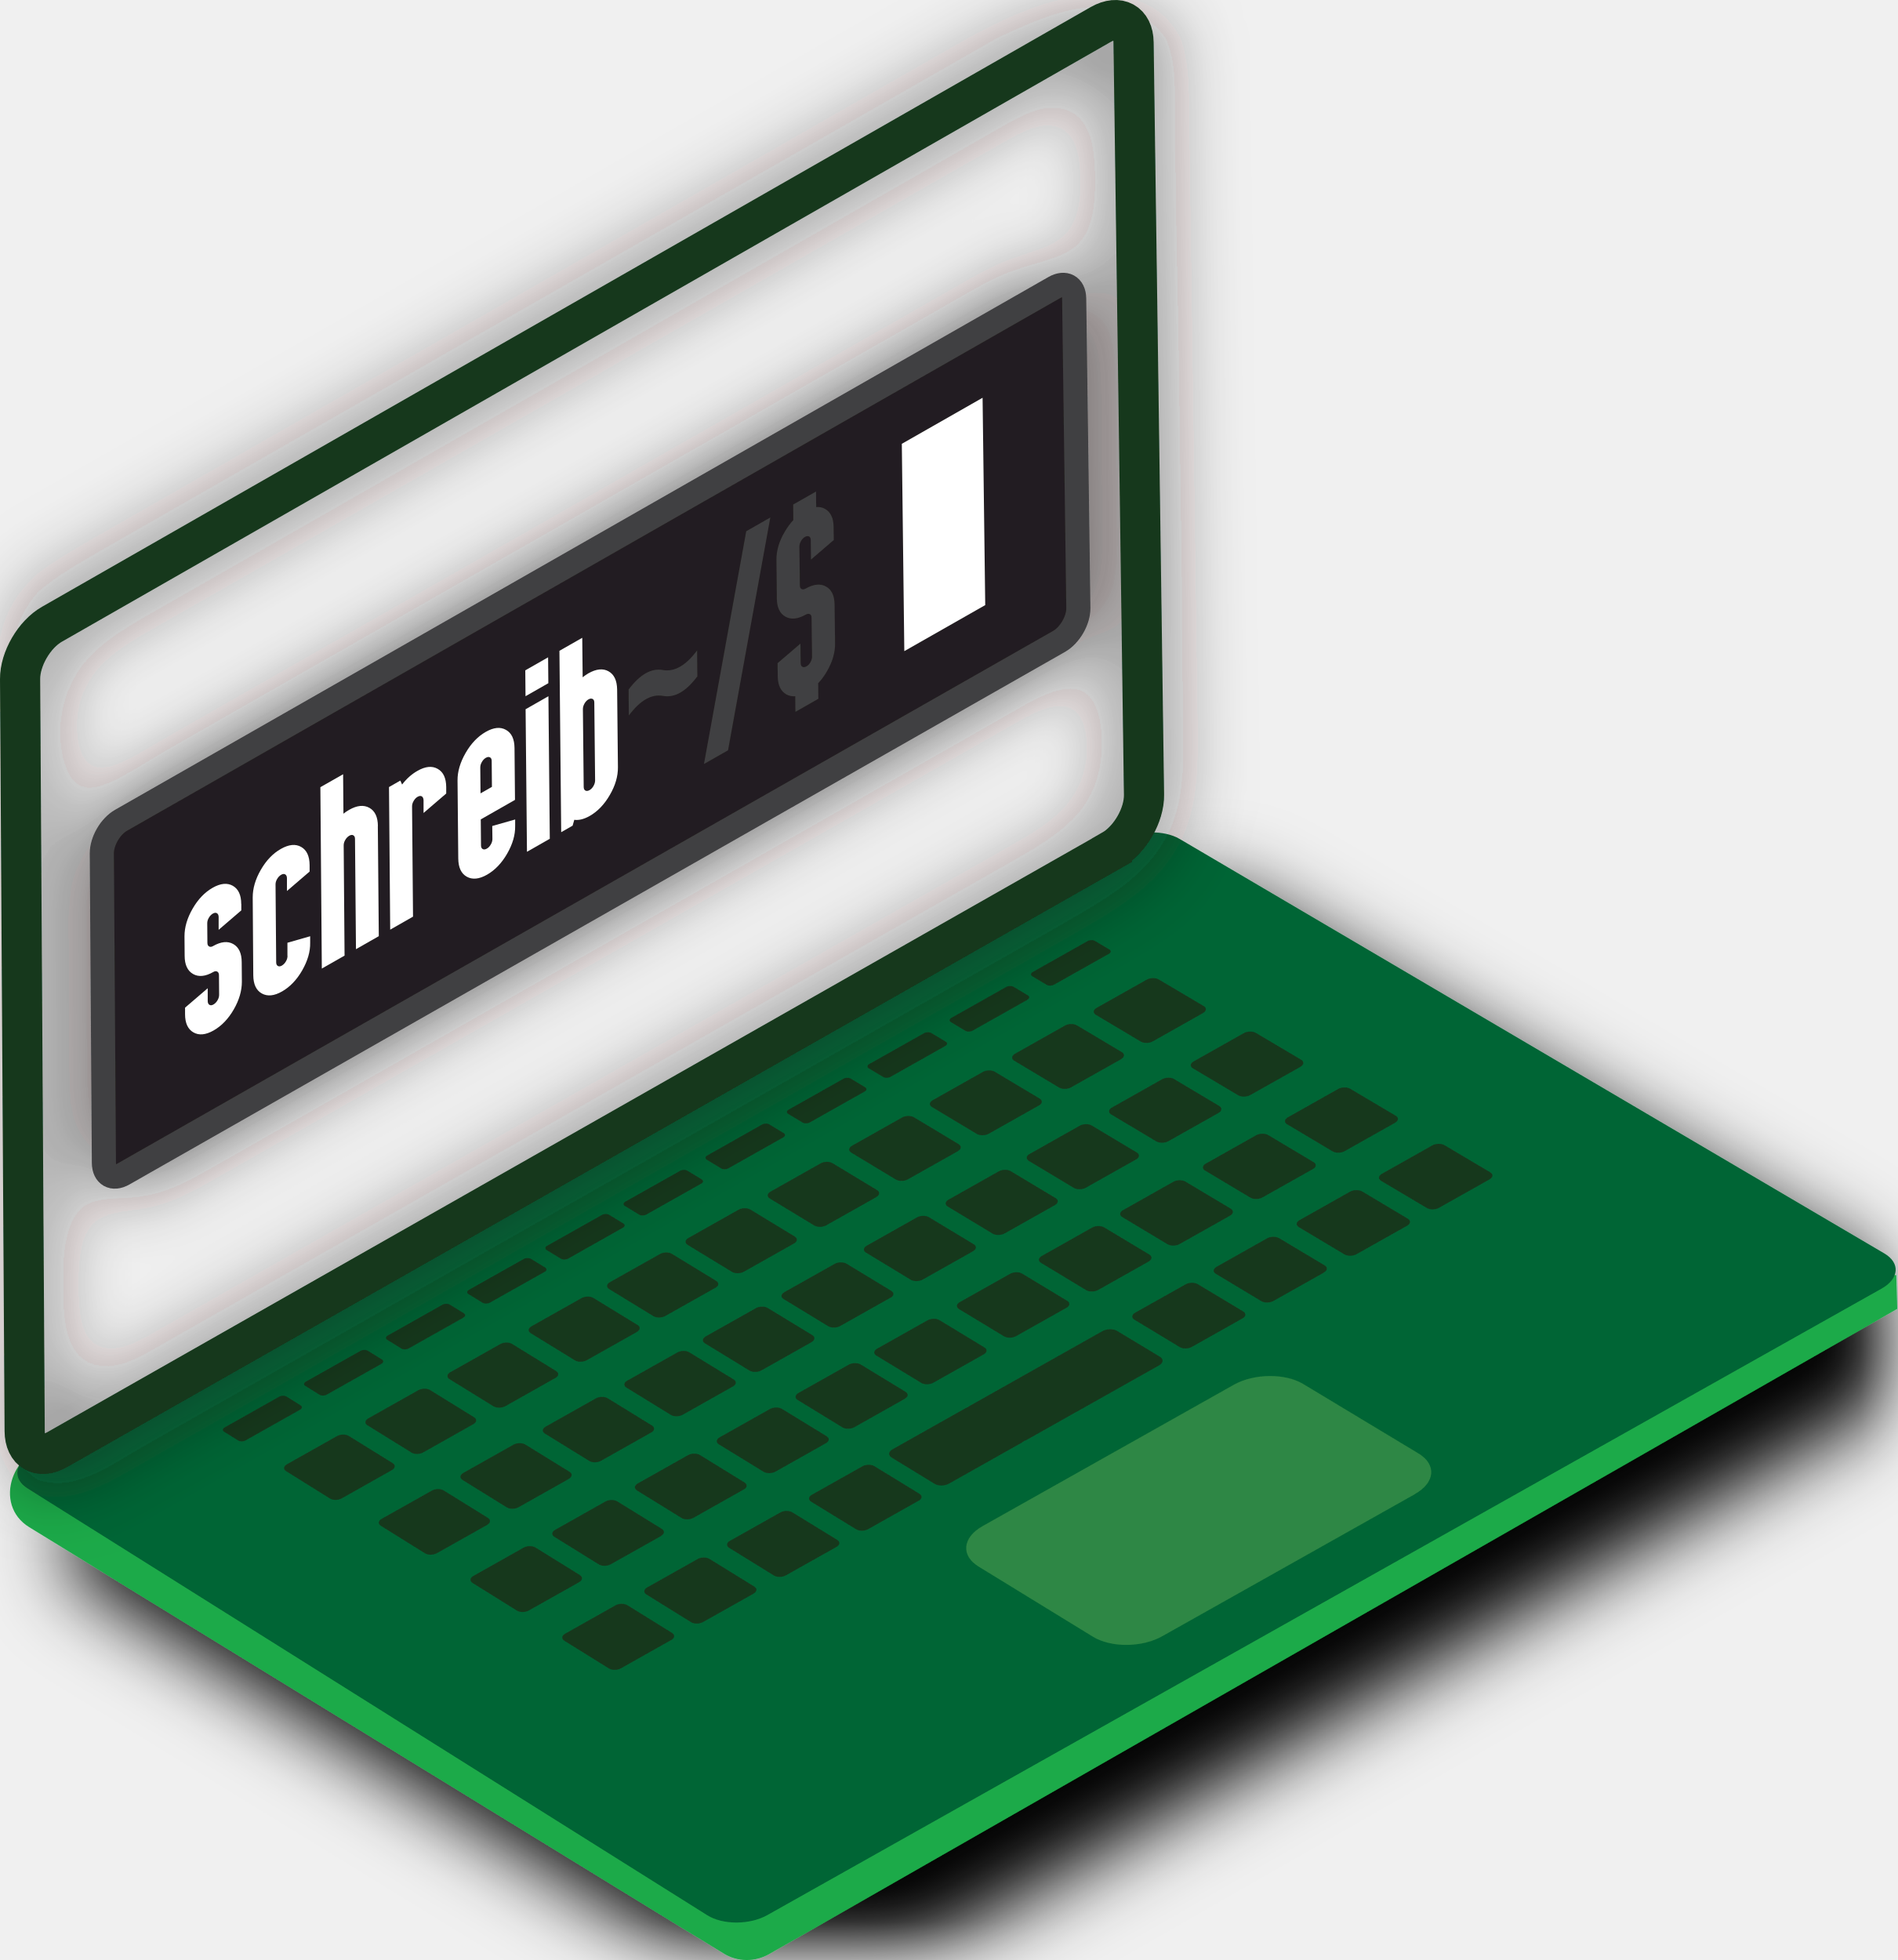
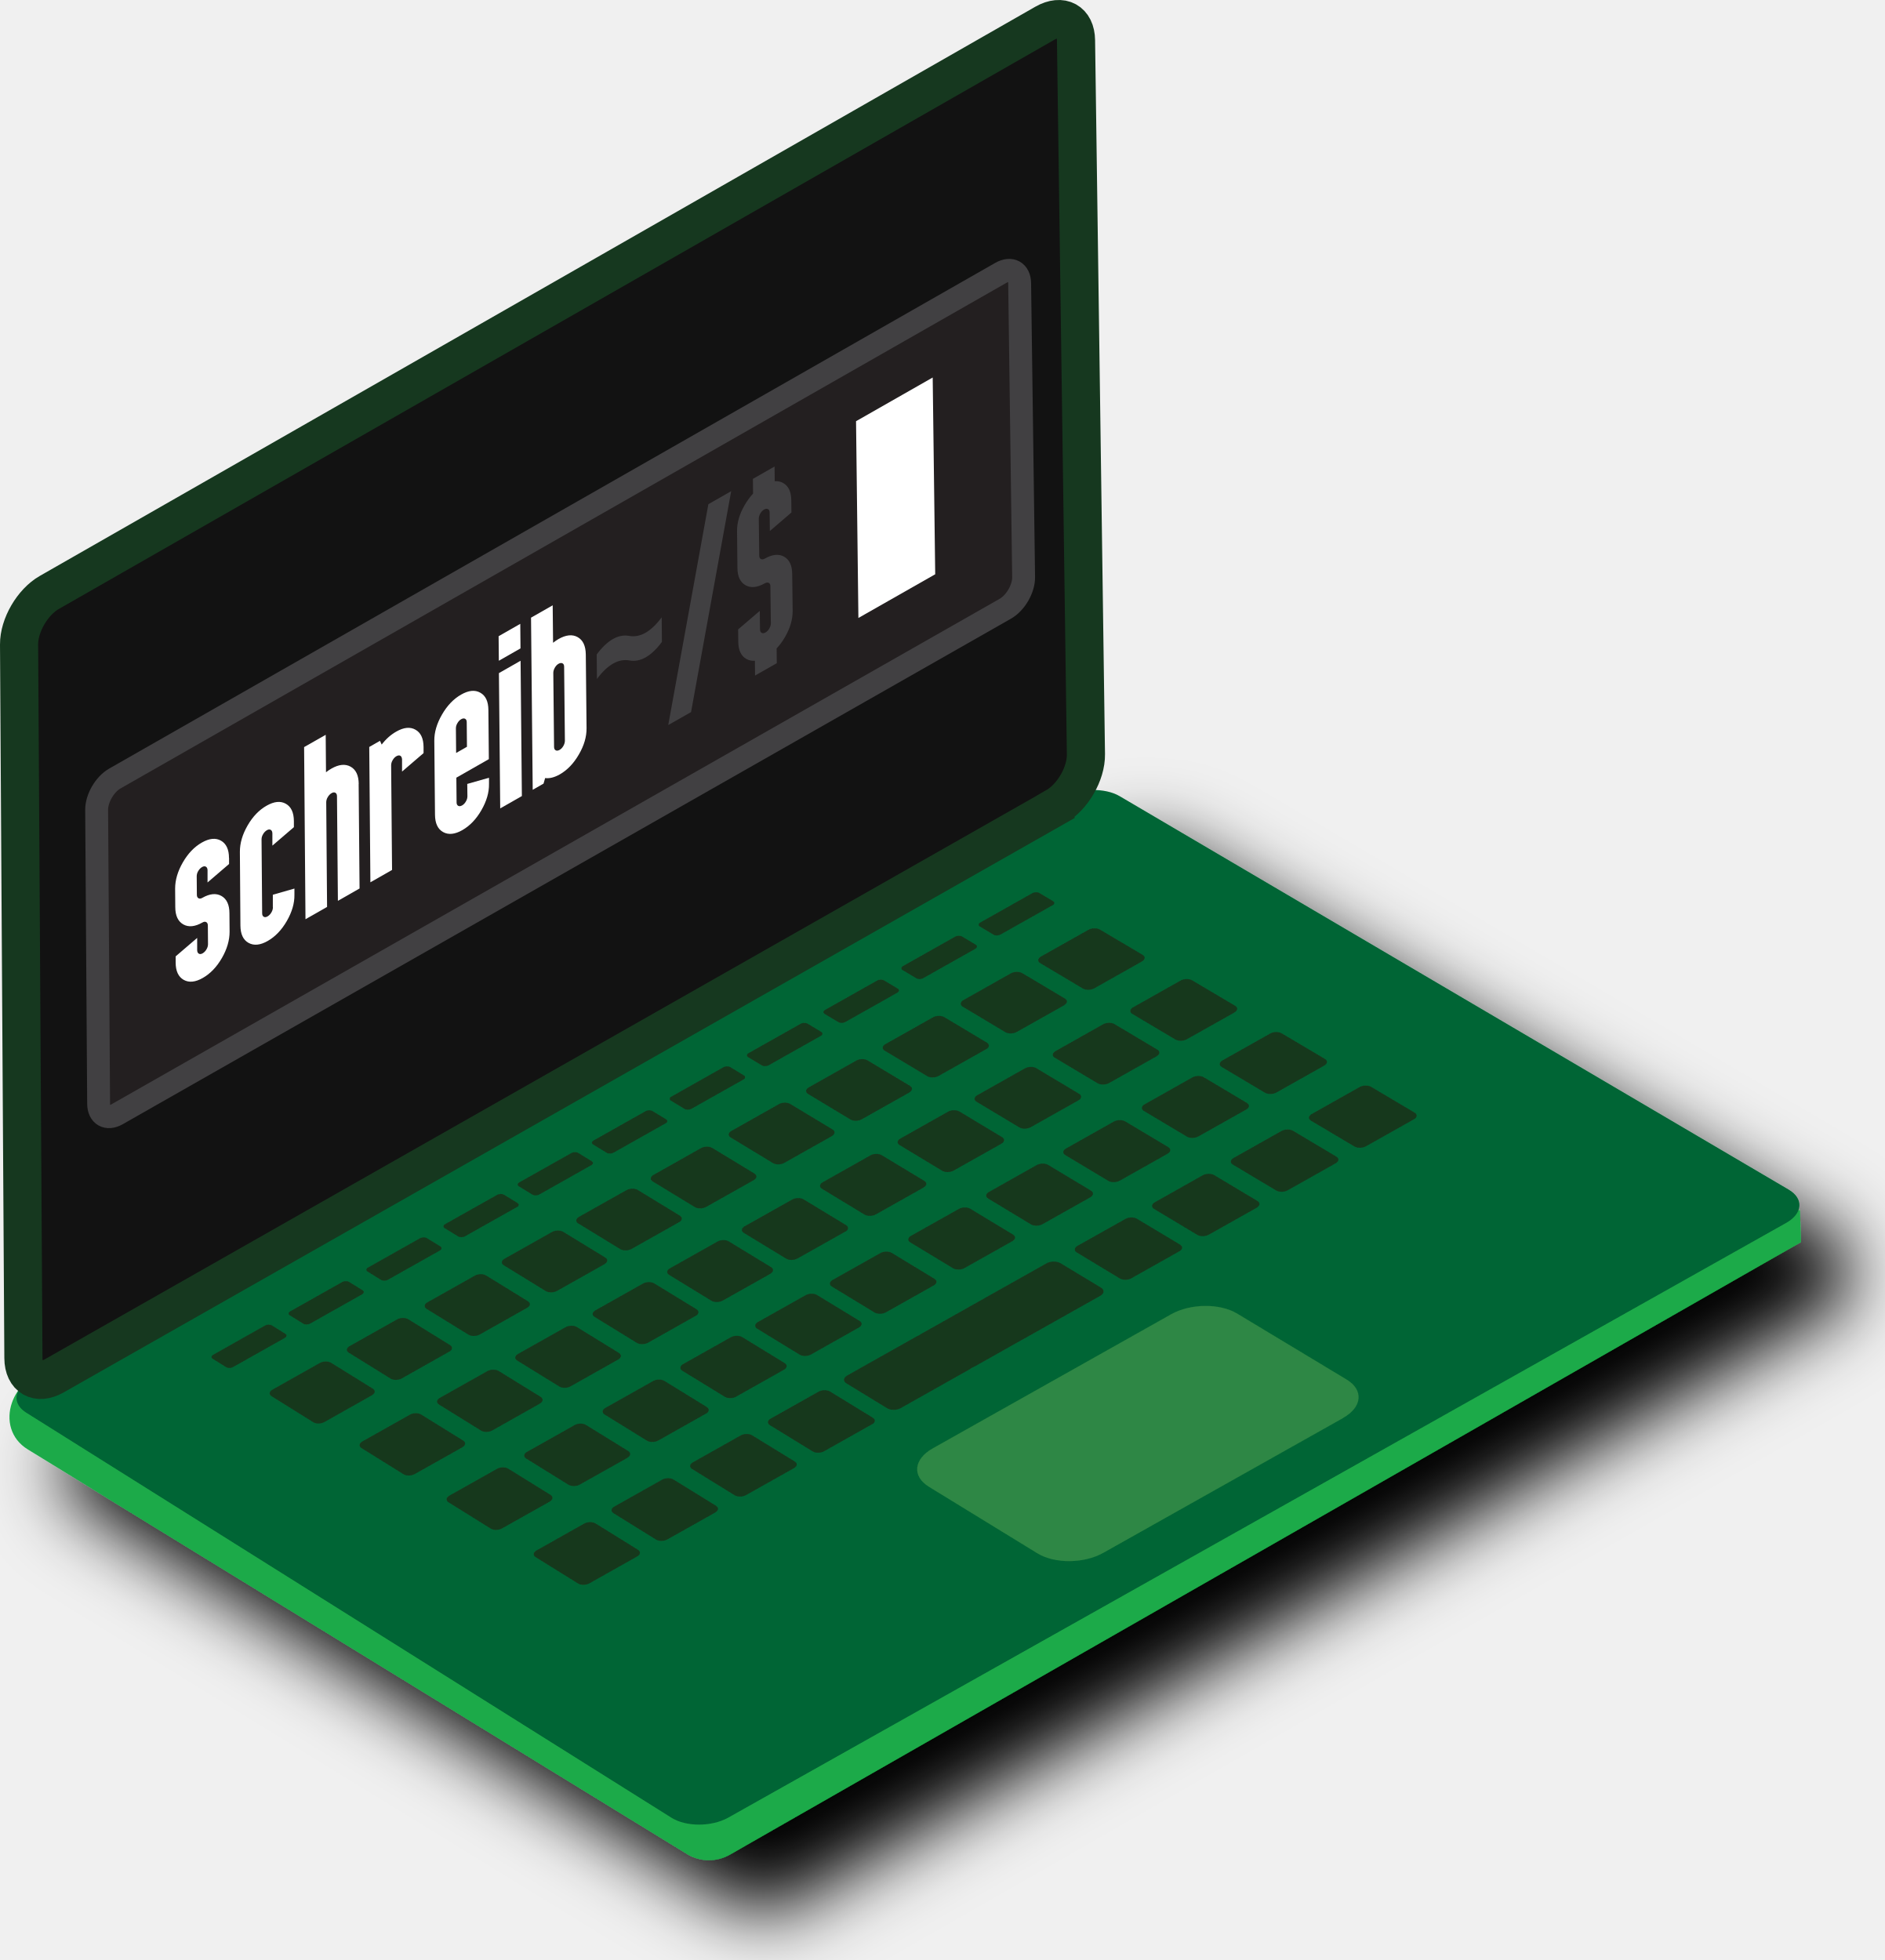
- <svg xmlns="http://www.w3.org/2000/svg" id="Layer_1" data-name="Layer 1" viewBox="0 0 236.12 243.91">
+ <svg xmlns="http://www.w3.org/2000/svg" id="Layer_1" data-name="Layer 1" viewBox="0 0 247.12 257">
  <defs>
    <style>
      .cls-1 {
        fill: #2d8744;
      }

      .cls-2 {
        fill: #fff;
      }

      .cls-3 {
        fill: #231f20;
        stroke: #414042;
        stroke-width: 3px;
      }

      .cls-3, .cls-4 {
        stroke-miterlimit: 10;
      }

      .cls-5 {
        filter: url(#drop-shadow-1);
      }

      .cls-6 {
        fill: #026534;
      }

      .cls-4 {
        fill: none;
        stroke: #16381f;
+         fill: #121212;
        stroke-width: 5px;
      }

      .cls-7 {
        fill: #16381f;
-       }
- 
-       .cls-8 {
-         filter: url(#outer-glow-2);
      }

      .cls-9 {
        fill: #1eaa4a;
      }

      .cls-10 {
        fill: #414042;
      }
    </style>
    <filter id="drop-shadow-1" filterUnits="userSpaceOnUse">
      <feOffset dx="7" dy="7" />
      <feGaussianBlur result="blur" stdDeviation="5" />
      <feFlood flood-color="#000" flood-opacity="1" />
      <feComposite in2="blur" operator="in" />
-       <feComposite in="SourceGraphic" />
-     </filter>
-     <filter id="outer-glow-2" filterUnits="userSpaceOnUse">
-       <feOffset dx="0" dy="0" />
-       <feGaussianBlur result="blur-2" stdDeviation="5" />
-       <feFlood flood-color="#231f20" flood-opacity=".7" />
-       <feComposite in2="blur-2" operator="in" />
      <feComposite in="SourceGraphic" />
    </filter>
  </defs>
  <g id="keyboard" class="cls-5">
    <path id="keyboard-shading" class="cls-9" d="M236.12,162.87L95.72,243.17c-1.76,1.01-3.94,.99-5.64-.06L3.64,190.05c-4.57-2.81-2.17-9.9,3.49-10.42l228.86-20.96,.12,4.2Z" />
    <path id="keyboard-top" class="cls-6" d="M234.16,160.36L95.5,238.32c-2.19,1.23-5.54,1.24-7.48,.02L3.42,185.22c-1.86-1.17-1.63-3.09,.51-4.3L139.41,104.54c2.15-1.21,5.46-1.28,7.39-.14l87.7,51.58c2.01,1.18,1.86,3.15-.34,4.38Z" />
    <g id="buttons">
      <g>
        <path class="cls-7" d="M48.76,182.95l-6.24,3.52c-.43,.24-1.09,.25-1.46,.01l-5.45-3.4c-.38-.23-.33-.62,.1-.86l6.23-3.51c.43-.24,1.08-.25,1.46-.02l5.47,3.39c.38,.23,.33,.62-.1,.86Z" />
        <path class="cls-7" d="M58.9,177.23l-6.24,3.52c-.43,.24-1.09,.25-1.46,.01l-5.47-3.39c-.38-.23-.33-.62,.1-.86l6.23-3.51c.43-.24,1.09-.25,1.46-.02l5.48,3.39c.38,.23,.34,.62-.09,.86Z" />
        <path class="cls-7" d="M69.13,171.47l-6.24,3.52c-.43,.24-1.09,.25-1.47,.02l-5.48-3.38c-.38-.23-.34-.62,.09-.86l6.23-3.51c.43-.24,1.09-.25,1.46-.02l5.49,3.38c.38,.23,.34,.62-.09,.86Z" />
        <path class="cls-7" d="M79.27,165.75l-6.25,3.52c-.43,.24-1.09,.25-1.47,.02l-5.5-3.38c-.38-.23-.34-.62,.09-.86l6.23-3.51c.43-.24,1.09-.25,1.47-.02l5.51,3.37c.38,.23,.34,.62-.09,.86Z" />
        <path class="cls-7" d="M89.04,160.25l-6.25,3.52c-.43,.24-1.09,.25-1.47,.02l-5.51-3.37c-.38-.23-.34-.62,.09-.86l6.24-3.51c.43-.24,1.09-.25,1.47-.02l5.52,3.37c.38,.23,.34,.62-.09,.86Z" />
        <path class="cls-7" d="M98.82,154.74l-6.25,3.52c-.43,.24-1.09,.25-1.47,.02l-5.52-3.36c-.38-.23-.34-.62,.09-.86l6.24-3.52c.43-.24,1.09-.25,1.47-.02l5.53,3.36c.38,.23,.34,.62-.09,.86Z" />
        <path class="cls-7" d="M109.06,148.97l-6.25,3.52c-.43,.24-1.09,.25-1.47,.02l-5.54-3.36c-.38-.23-.34-.62,.09-.86l6.24-3.52c.43-.24,1.09-.25,1.47-.02l5.55,3.35c.38,.23,.34,.62-.09,.86Z" />
        <path class="cls-7" d="M119.22,143.25l-6.25,3.52c-.43,.24-1.09,.25-1.48,.02l-5.55-3.35c-.38-.23-.34-.61,.09-.86l6.24-3.52c.43-.24,1.09-.25,1.47-.02l5.56,3.34c.38,.23,.35,.62-.09,.86Z" />
        <path class="cls-7" d="M129.29,137.57l-6.25,3.52c-.43,.24-1.09,.25-1.48,.02l-5.57-3.34c-.38-.23-.35-.61,.09-.86l6.24-3.52c.43-.24,1.09-.25,1.48-.02l5.58,3.34c.39,.23,.35,.62-.08,.86Z" />
        <path class="cls-7" d="M139.54,131.8l-6.26,3.52c-.43,.24-1.09,.25-1.48,.02l-5.58-3.34c-.38-.23-.35-.61,.08-.86l6.24-3.52c.43-.24,1.09-.25,1.48-.02l5.59,3.33c.39,.23,.35,.61-.08,.86Z" />
        <path class="cls-7" d="M149.71,126.07l-6.26,3.53c-.43,.24-1.1,.25-1.48,.02l-5.59-3.33c-.39-.23-.35-.61,.08-.86l6.25-3.52c.43-.24,1.09-.25,1.48-.03l5.61,3.32c.39,.23,.35,.61-.08,.86Z" />
        <path class="cls-7" d="M60.62,189.77l-6.26,3.52c-.43,.24-1.09,.25-1.47,.01l-5.49-3.42c-.38-.24-.34-.62,.1-.87l6.25-3.52c.43-.24,1.09-.25,1.47-.01l5.5,3.41c.38,.24,.34,.62-.09,.87Z" />
        <path class="cls-7" d="M70.79,184.04l-6.26,3.53c-.43,.24-1.09,.25-1.47,.01l-5.5-3.41c-.38-.24-.34-.62,.09-.87l6.25-3.52c.43-.24,1.09-.25,1.47-.02l5.51,3.4c.38,.24,.34,.62-.09,.87Z" />
        <path class="cls-7" d="M81.05,178.26l-6.26,3.53c-.43,.24-1.09,.25-1.47,.01l-5.51-3.4c-.38-.23-.34-.62,.09-.86l6.25-3.52c.43-.24,1.09-.25,1.47-.02l5.52,3.4c.38,.23,.34,.62-.09,.87Z" />
        <path class="cls-7" d="M91.22,172.53l-6.26,3.53c-.43,.24-1.09,.25-1.47,.02l-5.53-3.4c-.38-.23-.34-.62,.09-.86l6.25-3.52c.43-.24,1.09-.25,1.47-.02l5.54,3.39c.38,.23,.34,.62-.09,.87Z" />
        <path class="cls-7" d="M101.02,167.01l-6.27,3.53c-.43,.24-1.09,.25-1.48,.02l-5.54-3.39c-.38-.23-.34-.62,.09-.86l6.25-3.52c.43-.24,1.09-.25,1.47-.02l5.55,3.38c.38,.23,.34,.62-.09,.86Z" />
        <path class="cls-7" d="M110.82,161.49l-6.27,3.53c-.43,.24-1.09,.25-1.48,.02l-5.55-3.38c-.38-.23-.34-.62,.09-.86l6.26-3.52c.43-.24,1.09-.25,1.48-.02l5.57,3.38c.38,.23,.35,.62-.09,.86Z" />
        <path class="cls-7" d="M121.09,155.71l-6.27,3.53c-.43,.24-1.1,.25-1.48,.02l-5.57-3.38c-.38-.23-.34-.62,.09-.86l6.26-3.53c.43-.24,1.09-.25,1.48-.02l5.58,3.37c.39,.23,.35,.62-.09,.86Z" />
        <path class="cls-7" d="M131.28,149.97l-6.27,3.53c-.43,.24-1.1,.25-1.48,.02l-5.58-3.37c-.38-.23-.35-.62,.09-.86l6.26-3.53c.43-.24,1.1-.25,1.48-.02l5.59,3.36c.39,.23,.35,.62-.08,.86Z" />
        <path class="cls-7" d="M141.39,144.28l-6.27,3.53c-.43,.24-1.1,.25-1.48,.02l-5.6-3.36c-.39-.23-.35-.62,.08-.86l6.26-3.53c.43-.24,1.1-.25,1.48-.02l5.61,3.36c.39,.23,.35,.62-.08,.86Z" />
        <path class="cls-7" d="M151.66,138.49l-6.27,3.53c-.43,.24-1.1,.25-1.49,.02l-5.61-3.35c-.39-.23-.35-.62,.08-.86l6.26-3.53c.43-.24,1.1-.25,1.48-.02l5.62,3.35c.39,.23,.35,.62-.08,.86Z" />
        <path class="cls-7" d="M161.86,132.75l-6.28,3.53c-.43,.24-1.1,.25-1.49,.02l-5.63-3.35c-.39-.23-.35-.62,.08-.86l6.26-3.53c.43-.24,1.1-.25,1.49-.02l5.64,3.34c.39,.23,.35,.62-.08,.86Z" />
        <path class="cls-7" d="M72.08,196.89l-6.28,3.53c-.43,.24-1.09,.25-1.47,.01l-5.52-3.44c-.38-.24-.34-.63,.09-.87l6.27-3.53c.43-.24,1.09-.25,1.47-.01l5.53,3.43c.38,.24,.34,.63-.09,.87Z" />
        <path class="cls-7" d="M82.28,191.14l-6.28,3.53c-.43,.24-1.09,.25-1.48,.01l-5.53-3.43c-.38-.24-.34-.63,.09-.87l6.27-3.53c.43-.24,1.09-.25,1.47-.01l5.54,3.42c.38,.24,.34,.63-.09,.87Z" />
        <path class="cls-7" d="M92.57,185.35l-6.28,3.54c-.43,.24-1.1,.25-1.48,.01l-5.54-3.42c-.38-.24-.34-.62,.09-.87l6.27-3.53c.43-.24,1.09-.25,1.48-.01l5.55,3.42c.38,.24,.34,.63-.09,.87Z" />
        <path class="cls-7" d="M102.78,179.6l-6.28,3.54c-.43,.24-1.1,.25-1.48,.01l-5.56-3.41c-.38-.24-.34-.62,.09-.87l6.27-3.53c.43-.24,1.1-.25,1.48-.02l5.57,3.41c.38,.24,.35,.62-.09,.87Z" />
        <path class="cls-7" d="M112.6,174.07l-6.28,3.54c-.43,.24-1.1,.25-1.48,.02l-5.57-3.41c-.38-.23-.34-.62,.09-.87l6.27-3.53c.43-.24,1.1-.25,1.48-.02l5.58,3.4c.39,.24,.35,.62-.09,.87Z" />
        <path class="cls-7" d="M122.43,168.54l-6.29,3.54c-.43,.24-1.1,.25-1.48,.02l-5.59-3.4c-.39-.23-.35-.62,.09-.87l6.27-3.53c.43-.24,1.1-.25,1.48-.02l5.6,3.4c.39,.23,.35,.62-.09,.87Z" />
        <path class="cls-7" d="M132.73,162.74l-6.29,3.54c-.43,.24-1.1,.25-1.49,.02l-5.6-3.39c-.39-.23-.35-.62,.09-.87l6.28-3.53c.43-.24,1.1-.25,1.48-.02l5.61,3.39c.39,.23,.35,.62-.08,.87Z" />
        <path class="cls-7" d="M142.95,156.99l-6.29,3.54c-.43,.24-1.1,.25-1.49,.02l-5.61-3.39c-.39-.23-.35-.62,.08-.86l6.28-3.54c.43-.24,1.1-.25,1.49-.02l5.62,3.38c.39,.23,.35,.62-.08,.87Z" />
        <path class="cls-7" d="M153.08,151.28l-6.29,3.54c-.43,.24-1.1,.25-1.49,.02l-5.63-3.38c-.39-.23-.35-.62,.08-.86l6.28-3.54c.43-.24,1.1-.25,1.49-.02l5.64,3.37c.39,.23,.35,.62-.08,.87Z" />
        <path class="cls-7" d="M163.39,145.48l-6.29,3.54c-.43,.24-1.1,.25-1.49,.02l-5.64-3.37c-.39-.23-.35-.62,.08-.86l6.28-3.54c.43-.24,1.1-.25,1.49-.02l5.65,3.37c.39,.23,.36,.62-.08,.86Z" />
        <path class="cls-7" d="M173.62,139.72l-6.29,3.54c-.43,.24-1.1,.25-1.49,.02l-5.66-3.37c-.39-.23-.35-.62,.08-.86l6.28-3.54c.43-.24,1.1-.25,1.49-.02l5.67,3.36c.39,.23,.36,.62-.08,.86Z" />
        <path class="cls-7" d="M83.55,204.08l-6.29,3.54c-.43,.24-1.1,.25-1.48,.01l-5.55-3.45c-.38-.24-.34-.63,.09-.87l6.28-3.54c.43-.24,1.1-.25,1.48-.01l5.56,3.45c.38,.24,.34,.63-.09,.87Z" />
        <path class="cls-7" d="M93.78,198.32l-6.3,3.54c-.43,.24-1.1,.25-1.48,.01l-5.56-3.45c-.38-.24-.34-.63,.09-.87l6.29-3.54c.43-.24,1.1-.25,1.48-.01l5.57,3.44c.39,.24,.34,.63-.09,.87Z" />
        <path class="cls-7" d="M104.09,192.51l-6.3,3.54c-.43,.24-1.1,.25-1.48,.01l-5.57-3.44c-.38-.24-.34-.63,.09-.87l6.29-3.54c.43-.24,1.1-.25,1.48-.01l5.59,3.43c.39,.24,.35,.63-.09,.87Z" />
        <path class="cls-7" d="M114.33,186.75l-6.3,3.55c-.43,.24-1.1,.25-1.49,.01l-5.59-3.43c-.39-.24-.35-.63,.09-.87l6.29-3.54c.43-.24,1.1-.25,1.49-.01l5.6,3.43c.39,.24,.35,.63-.09,.87Z" />
        <path class="cls-7" d="M127.19,179.51l-9.11,5.13c-.51,.29-1.3,.3-1.76,.02l-5.35-3.27c-.46-.28-.41-.74,.1-1.03l9.09-5.12c.51-.29,1.3-.3,1.76-.02l5.36,3.26c.46,.28,.41,.74-.1,1.03Z" />
        <path class="cls-7" d="M134.04,175.65l-6.3,3.55c-.44,.24-1.1,.25-1.49,.02l-5.62-3.42c-.39-.24-.35-.63,.09-.87l6.29-3.54c.43-.24,1.1-.25,1.49-.02l5.63,3.41c.39,.24,.35,.63-.08,.87Z" />
        <path class="cls-7" d="M144.25,169.91l-9.95,5.6c-.53,.3-1.35,.31-1.83,.02l-5.3-3.22c-.48-.29-.43-.77,.1-1.07l9.93-5.59c.53-.3,1.35-.31,1.83-.02l5.32,3.21c.48,.29,.43,.77-.1,1.07Z" />
        <path class="cls-7" d="M154.62,164.07l-6.31,3.55c-.44,.25-1.1,.25-1.49,.02l-5.64-3.41c-.39-.23-.35-.62,.08-.87l6.3-3.54c.43-.24,1.1-.25,1.49-.02l5.66,3.4c.39,.24,.36,.62-.08,.87Z" />
        <path class="cls-7" d="M164.78,158.35l-6.31,3.55c-.44,.25-1.11,.25-1.5,.02l-5.66-3.4c-.39-.23-.35-.62,.08-.87l6.3-3.55c.43-.24,1.1-.25,1.49-.02l5.67,3.39c.39,.23,.36,.62-.08,.87Z" />
        <path class="cls-7" d="M175.12,152.53l-6.31,3.55c-.44,.25-1.11,.25-1.5,.02l-5.67-3.39c-.39-.23-.36-.62,.08-.87l6.3-3.55c.43-.24,1.11-.25,1.5-.02l5.68,3.39c.39,.23,.36,.62-.08,.87Z" />
        <path class="cls-7" d="M185.38,146.76l-6.31,3.55c-.44,.25-1.11,.25-1.5,.02l-5.69-3.38c-.39-.23-.36-.62,.08-.87l6.3-3.55c.44-.24,1.11-.25,1.5-.02l5.7,3.38c.39,.23,.36,.62-.08,.87Z" />
        <path class="cls-7" d="M37.36,175.42l-6.82,3.84c-.27,.15-.67,.15-.9,0l-1.75-1.09c-.23-.14-.2-.38,.06-.53l6.81-3.84c.27-.15,.67-.15,.9,0l1.75,1.09c.23,.14,.21,.38-.06,.53Z" />
        <path class="cls-7" d="M47.47,169.72l-6.82,3.84c-.27,.15-.67,.15-.9,0l-1.75-1.09c-.23-.14-.21-.38,.06-.53l6.81-3.84c.27-.15,.67-.15,.9-.01l1.76,1.09c.23,.14,.21,.38-.06,.53Z" />
        <path class="cls-7" d="M57.67,163.97l-6.82,3.84c-.27,.15-.67,.15-.9,.01l-1.76-1.09c-.23-.14-.21-.38,.06-.53l6.82-3.84c.27-.15,.67-.15,.9-.01l1.76,1.08c.23,.14,.21,.38-.06,.53Z" />
        <path class="cls-7" d="M67.78,158.27l-6.82,3.84c-.27,.15-.67,.15-.9,.01l-1.76-1.08c-.23-.14-.21-.38,.06-.53l6.82-3.84c.27-.15,.67-.15,.9-.01l1.77,1.08c.23,.14,.21,.38-.06,.53Z" />
        <path class="cls-7" d="M77.52,152.78l-6.82,3.85c-.27,.15-.67,.15-.9,.01l-1.77-1.08c-.23-.14-.21-.38,.06-.53l6.82-3.84c.27-.15,.67-.16,.9-.01l1.77,1.08c.23,.14,.21,.38-.06,.53Z" />
        <path class="cls-7" d="M87.27,147.29l-6.83,3.85c-.27,.15-.67,.16-.91,.01l-1.77-1.08c-.23-.14-.21-.38,.06-.53l6.82-3.84c.27-.15,.67-.16,.91-.01l1.78,1.08c.23,.14,.21,.38-.06,.53Z" />
        <path class="cls-7" d="M97.48,141.54l-6.83,3.85c-.27,.15-.67,.16-.91,.01l-1.78-1.08c-.23-.14-.21-.38,.06-.53l6.82-3.85c.27-.15,.67-.16,.91-.01l1.78,1.08c.24,.14,.21,.38-.05,.53Z" />
        <path class="cls-7" d="M107.61,135.83l-6.83,3.85c-.27,.15-.67,.16-.91,.01l-1.78-1.07c-.24-.14-.21-.38,.05-.53l6.83-3.85c.27-.15,.67-.16,.91-.01l1.78,1.07c.24,.14,.21,.38-.05,.53Z" />
        <path class="cls-7" d="M117.65,130.16l-6.83,3.85c-.27,.15-.67,.16-.91,.01l-1.79-1.07c-.24-.14-.21-.38,.05-.53l6.83-3.85c.27-.15,.67-.16,.91-.01l1.79,1.07c.24,.14,.21,.38-.05,.53Z" />
        <path class="cls-7" d="M127.87,124.41l-6.83,3.85c-.27,.15-.67,.16-.91,.01l-1.79-1.07c-.24-.14-.21-.38,.05-.53l6.83-3.85c.27-.15,.67-.16,.91-.02l1.79,1.07c.24,.14,.21,.38-.05,.53Z" />
        <path class="cls-7" d="M138.01,118.69l-6.84,3.85c-.27,.15-.67,.16-.91,.02l-1.79-1.07c-.24-.14-.21-.38,.05-.53l6.83-3.85c.27-.15,.67-.16,.91-.02l1.8,1.07c.24,.14,.22,.38-.05,.53Z" />
        <path class="cls-1" d="M176.1,185.93l-31.46,17.69c-2.52,1.42-6.38,1.44-8.63,.06l-14.23-8.73c-2.23-1.37-2.01-3.62,.49-5.03l31.28-17.6c2.51-1.41,6.36-1.45,8.62-.1l14.37,8.66c2.27,1.37,2.07,3.63-.45,5.04Z" />
      </g>
    </g>
  </g>
  <g id="screen" class="cls-8">
    <g id="monitor">
      <path id="rim" class="cls-4" d="M138.38,105.81L7.12,180.4c-2.22,1.26-4.03,.23-4.05-2.31l-.57-93.58c-.02-2.51,1.76-5.57,3.97-6.83L136.98,3.05c2.23-1.27,4.06-.27,4.09,2.24l1.3,93.61c.04,2.54-1.75,5.63-3.99,6.9Z" />
    </g>
    <g id="logo">
      <path class="cls-3" d="M131.8,79.82L15.36,146.1c-1.33,.76-2.42,.14-2.43-1.38l-.26-38.52c-.01-1.52,1.06-3.36,2.39-4.12L131.21,35.78c1.34-.77,2.45-.16,2.47,1.36l.52,38.53c.02,1.52-1.05,3.38-2.4,4.15Z" />
      <polygon id="blink" class="cls-2" points="122.61 75.3 112.54 81.03 112.23 55.23 122.28 49.5 122.61 75.3" />
      <g>
        <path class="cls-2" d="M30.03,112.48v.81l-2.82,2.42v-1.61c-.01-.23-.08-.38-.22-.46-.14-.08-.31-.06-.5,.05s-.37,.29-.5,.52c-.14,.23-.2,.46-.2,.69l.02,2.42c0,.23,.07,.38,.21,.46,.14,.08,.31,.06,.5-.05,.98-.56,1.82-.64,2.51-.25,.69,.39,1.05,1.15,1.05,2.27l.02,2.42c0,1.12-.33,2.27-1.01,3.45-.68,1.18-1.52,2.05-2.5,2.61s-1.82,.64-2.51,.25c-.69-.39-1.05-1.15-1.05-2.27v-.81l2.82-2.42v1.61c.01,.23,.08,.38,.22,.46,.14,.08,.31,.06,.5-.05s.37-.29,.5-.52c.14-.23,.2-.46,.2-.69l-.02-2.42c0-.23-.07-.38-.21-.46-.14-.08-.31-.06-.5,.05-.98,.56-1.82,.64-2.51,.25-.69-.39-1.05-1.15-1.05-2.27l-.02-2.42c0-1.12,.33-2.26,1.01-3.44,.68-1.18,1.51-2.04,2.49-2.6s1.82-.64,2.51-.25c.69,.39,1.05,1.15,1.05,2.26Z" />
        <path class="cls-2" d="M35.77,118.93v-1.61l2.83-.81v.81c.02,1.12-.32,2.27-1,3.45-.68,1.18-1.52,2.05-2.5,2.61s-1.82,.64-2.52,.25c-.7-.39-1.05-1.15-1.06-2.27l-.07-9.68c0-1.12,.33-2.26,1.01-3.44,.68-1.18,1.51-2.04,2.5-2.6s1.82-.64,2.51-.25c.7,.39,1.05,1.15,1.06,2.26v.81l-2.82,2.42v-1.61c-.01-.23-.08-.38-.22-.46-.14-.08-.31-.06-.5,.05s-.37,.29-.5,.52c-.14,.23-.2,.46-.2,.69l.08,9.68c0,.23,.07,.38,.21,.46,.14,.08,.31,.06,.5-.05s.37-.29,.5-.52c.14-.23,.2-.46,.2-.69Z" />
        <path class="cls-2" d="M47.02,102.79l.12,13.71-2.84,1.62-.12-13.71c0-.23-.07-.38-.21-.46-.14-.08-.31-.06-.5,.05s-.37,.29-.5,.52c-.14,.23-.2,.46-.2,.69l.11,13.71-2.83,1.61-.18-22.57,2.83-1.61,.04,4.91c.23-.18,.46-.34,.71-.48,.98-.56,1.82-.64,2.52-.25,.7,.39,1.05,1.15,1.06,2.26Z" />
        <path class="cls-2" d="M48.4,97.95l1.42-.81,.22,.49c.56-.73,1.2-1.3,1.91-1.7,.98-.56,1.82-.65,2.52-.25,.7,.39,1.05,1.15,1.06,2.26v.81l-2.82,2.42v-1.61c-.02-.23-.09-.38-.22-.46-.14-.08-.31-.06-.51,.05s-.37,.29-.5,.52c-.14,.23-.2,.46-.2,.69l.12,13.71-2.84,1.62-.15-17.74Z" />
        <path class="cls-2" d="M56.94,97.13c-.01-1.12,.33-2.26,1.01-3.44,.68-1.18,1.52-2.05,2.5-2.61s1.82-.65,2.52-.25c.7,.39,1.05,1.14,1.06,2.26l.06,6.45-4.26,2.43,.03,3.23c0,.23,.07,.38,.21,.46,.14,.08,.31,.06,.51-.05s.37-.29,.5-.52c.14-.23,.2-.46,.2-.69l-.02-1.61,2.85-.81v.81c.02,1.12-.32,2.27-1,3.45-.68,1.18-1.52,2.05-2.5,2.61s-1.83,.64-2.52,.25c-.7-.39-1.05-1.15-1.06-2.27l-.09-9.68Zm4.25-2.43c0-.23-.07-.38-.21-.45-.14-.08-.31-.06-.51,.05s-.37,.29-.5,.52c-.14,.23-.2,.46-.2,.69l.03,3.22,1.42-.81-.03-3.22Z" />
        <path class="cls-2" d="M65.4,86.64l-.03-3.22,2.84-1.62,.03,3.22-2.84,1.62Zm2.85,0l.17,17.74-2.84,1.62-.17-17.74,2.84-1.62Z" />
        <path class="cls-2" d="M72.5,84.29c.23-.18,.46-.34,.71-.49,.98-.56,1.83-.65,2.52-.26,.7,.39,1.05,1.14,1.07,2.26l.1,9.68c.01,1.12-.32,2.27-1.01,3.45-.68,1.18-1.52,2.05-2.5,2.61-.71,.4-1.35,.56-1.92,.48l-.21,.73-1.42,.81-.22-22.57,2.84-1.62,.05,4.91Zm1.46,3.14c0-.23-.07-.38-.21-.45s-.31-.06-.51,.05-.37,.29-.5,.52-.2,.46-.2,.69l.1,9.68c0,.23,.07,.38,.21,.46s.31,.06,.51-.05,.37-.29,.5-.52,.2-.46,.2-.69l-.1-9.68Z" />
        <path class="cls-10" d="M78.26,89.03l-.03-3.22c1.41-1.88,2.83-2.69,4.26-2.43s2.85-.54,4.26-2.43l.03,3.22c-1.41,1.89-2.83,2.69-4.26,2.43s-2.85,.54-4.26,2.43Z" />
        <path class="cls-10" d="M95.86,64.41l-5.26,28.96-2.99,1.7,5.26-28.96,2.98-1.7Z" />
        <path class="cls-10" d="M98.73,64.72l-.02-1.93,2.84-1.62,.02,1.93c.4-.03,.77,.04,1.1,.23,.7,.39,1.06,1.14,1.07,2.26l.02,1.61-2.83,2.43-.03-2.42c0-.23-.07-.38-.21-.45s-.31-.06-.51,.05-.37,.29-.5,.52-.2,.46-.2,.69l.06,4.83c0,.23,.07,.38,.21,.45s.31,.06,.51-.05c.99-.56,1.83-.65,2.53-.26s1.06,1.14,1.07,2.26l.06,4.84c.01,1.12-.32,2.27-1.01,3.45-.33,.57-.69,1.06-1.09,1.48l.02,1.94-2.85,1.62-.02-1.94c-.4,.03-.77-.04-1.11-.23-.7-.39-1.06-1.15-1.07-2.27l-.02-1.61,2.84-2.43,.03,2.42c0,.23,.07,.38,.21,.46s.31,.06,.51-.05,.37-.29,.5-.52,.2-.46,.2-.69l-.06-4.84c0-.23-.07-.38-.21-.45s-.31-.06-.51,.05c-.99,.56-1.83,.65-2.53,.26s-1.06-1.14-1.07-2.26l-.05-4.83c-.01-1.12,.32-2.26,1.01-3.44,.33-.56,.69-1.06,1.08-1.48Z" />
      </g>
    </g>
  </g>
</svg>
